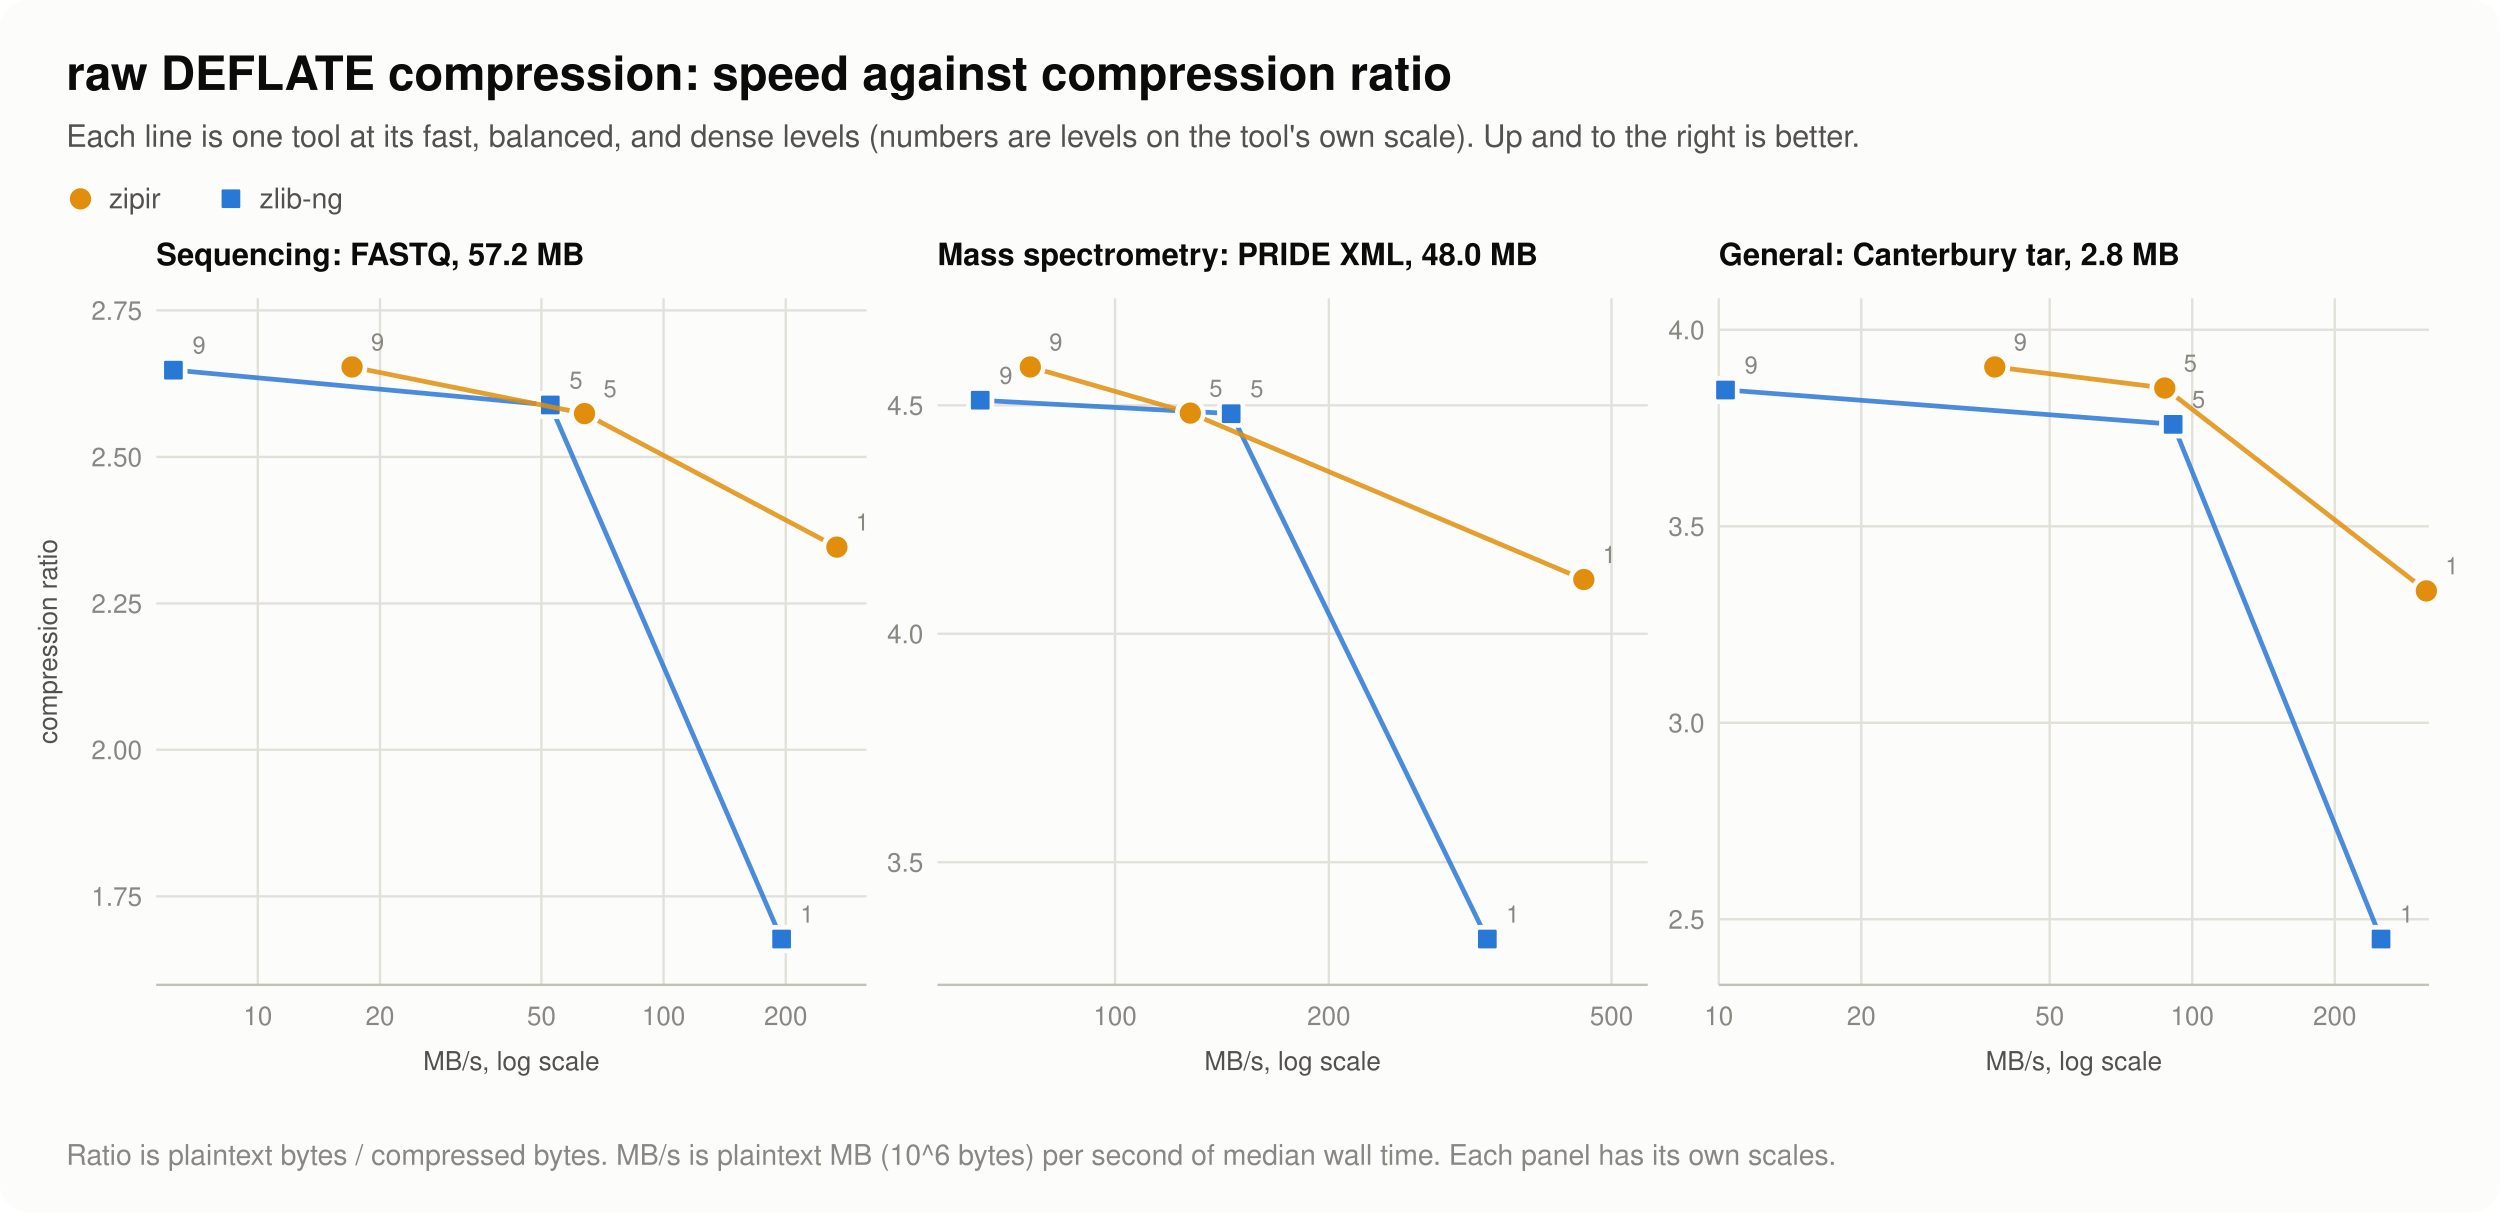
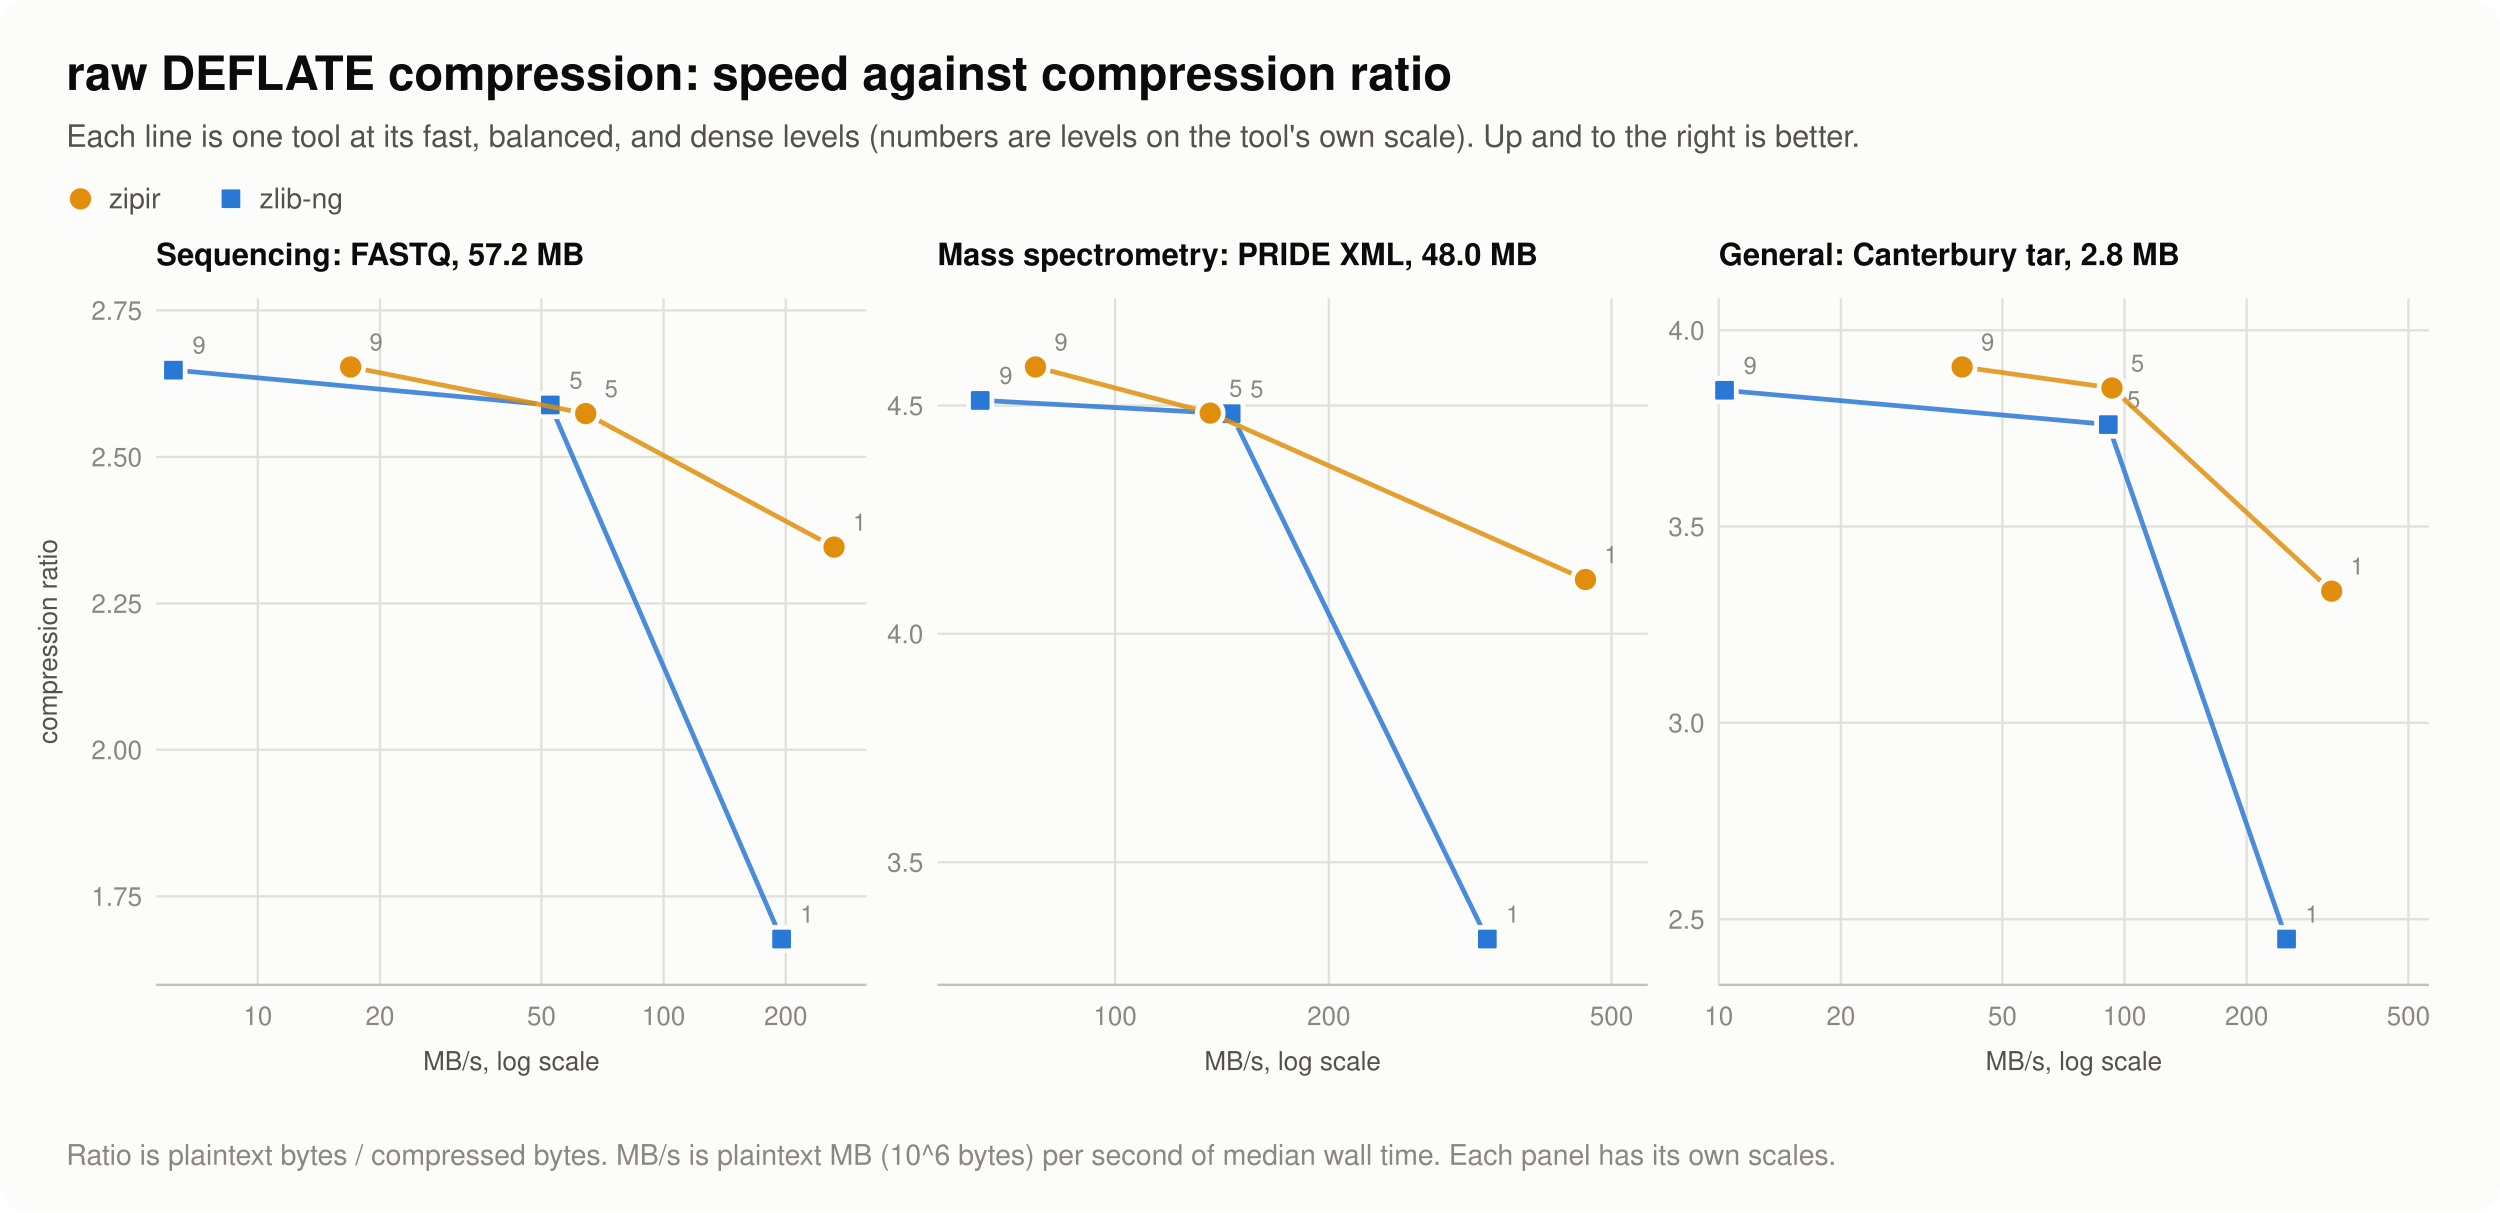
<svg xmlns="http://www.w3.org/2000/svg" viewBox="0 0 1056 512" width="1056" height="512" role="img" font-family="system-ui, -apple-system, &quot;Segoe UI&quot;, Helvetica, Arial, sans-serif">
  <rect width="1056" height="512" rx="12" fill="#fcfcfb" />
  <text x="28.0" y="38.0" font-size="20" fill="#0b0b0b" text-anchor="start" font-weight="650">raw DEFLATE compression: speed against compression ratio</text>
  <text x="28.0" y="62.0" font-size="13" fill="#52514e" text-anchor="start" font-weight="400">Each line is one tool at its fast, balanced, and dense levels (numbers are levels on the tool's own scale). Up and to the right is better.</text>
  <circle cx="34.0" cy="84.0" r="5.5" fill="#e08e0b" stroke="#fcfcfb" stroke-width="2" />
  <text x="46.0" y="88.0" font-size="12" fill="#52514e" text-anchor="start" font-weight="400">zipir</text>
  <rect x="92.6" y="79.0" width="9.9" height="9.9" rx="1.5" fill="#2a78d6" stroke="#fcfcfb" stroke-width="2" />
  <text x="109.6" y="88.0" font-size="12" fill="#52514e" text-anchor="start" font-weight="400">zlib-ng</text>
  <text x="66.0" y="112.0" font-size="13" fill="#0b0b0b" text-anchor="start" font-weight="600">Sequencing: FASTQ, 57.2 MB</text>
  <line x1="108.9" y1="126.0" x2="108.9" y2="416.0" stroke="#e1e0d9" stroke-width="1" />
  <text x="108.9" y="433.0" font-size="11" fill="#898781" text-anchor="middle" font-weight="400">10</text>
  <line x1="160.5" y1="126.0" x2="160.5" y2="416.0" stroke="#e1e0d9" stroke-width="1" />
  <text x="160.5" y="433.0" font-size="11" fill="#898781" text-anchor="middle" font-weight="400">20</text>
  <line x1="228.7" y1="126.0" x2="228.7" y2="416.0" stroke="#e1e0d9" stroke-width="1" />
  <text x="228.7" y="433.0" font-size="11" fill="#898781" text-anchor="middle" font-weight="400">50</text>
  <line x1="280.3" y1="126.0" x2="280.3" y2="416.0" stroke="#e1e0d9" stroke-width="1" />
  <text x="280.3" y="433.0" font-size="11" fill="#898781" text-anchor="middle" font-weight="400">100</text>
  <line x1="331.9" y1="126.0" x2="331.9" y2="416.0" stroke="#e1e0d9" stroke-width="1" />
  <text x="331.9" y="433.0" font-size="11" fill="#898781" text-anchor="middle" font-weight="400">200</text>
  <line x1="66.0" y1="378.6" x2="366.0" y2="378.6" stroke="#e1e0d9" stroke-width="1" />
  <text x="60.0" y="382.6" font-size="11" fill="#898781" text-anchor="end" font-weight="400">1.75</text>
  <line x1="66.0" y1="316.7" x2="366.0" y2="316.7" stroke="#e1e0d9" stroke-width="1" />
  <text x="60.0" y="320.7" font-size="11" fill="#898781" text-anchor="end" font-weight="400">2.00</text>
  <line x1="66.0" y1="254.9" x2="366.0" y2="254.9" stroke="#e1e0d9" stroke-width="1" />
  <text x="60.0" y="258.9" font-size="11" fill="#898781" text-anchor="end" font-weight="400">2.25</text>
  <line x1="66.0" y1="193.0" x2="366.0" y2="193.0" stroke="#e1e0d9" stroke-width="1" />
  <text x="60.0" y="197.0" font-size="11" fill="#898781" text-anchor="end" font-weight="400">2.50</text>
  <line x1="66.0" y1="131.1" x2="366.0" y2="131.1" stroke="#e1e0d9" stroke-width="1" />
  <text x="60.0" y="135.1" font-size="11" fill="#898781" text-anchor="end" font-weight="400">2.75</text>
  <line x1="66.0" y1="416.0" x2="366.0" y2="416.0" stroke="#c3c2b7" stroke-width="1" />
  <path d="M330.1,396.7 L232.5,171.1 L73.3,156.3" fill="none" stroke="#2a78d6" stroke-width="2" stroke-linejoin="round" stroke-linecap="round" opacity="0.85" />
  <rect x="325.2" y="391.7" width="9.9" height="9.9" rx="1.5" fill="#2a78d6" stroke="#fcfcfb" stroke-width="2" />
  <text x="338.1" y="389.7" font-size="10" fill="#898781" text-anchor="start" font-weight="400">1</text>
  <rect x="227.5" y="166.1" width="9.9" height="9.9" rx="1.5" fill="#2a78d6" stroke="#fcfcfb" stroke-width="2" />
  <text x="240.5" y="164.1" font-size="10" fill="#898781" text-anchor="start" font-weight="400">5</text>
  <rect x="68.3" y="151.4" width="9.9" height="9.9" rx="1.5" fill="#2a78d6" stroke="#fcfcfb" stroke-width="2" />
  <text x="81.3" y="149.3" font-size="10" fill="#898781" text-anchor="start" font-weight="400">9</text>
-   <path d="M353.5,231.1 L246.9,174.7 L148.7,155.0" fill="none" stroke="#e08e0b" stroke-width="2" stroke-linejoin="round" stroke-linecap="round" opacity="0.85" />
-   <circle cx="353.5" cy="231.1" r="5.5" fill="#e08e0b" stroke="#fcfcfb" stroke-width="2" />
-   <text x="361.5" y="224.1" font-size="10" fill="#898781" text-anchor="start" font-weight="400">1</text>
-   <circle cx="246.9" cy="174.7" r="5.5" fill="#e08e0b" stroke="#fcfcfb" stroke-width="2" />
-   <text x="254.9" y="167.7" font-size="10" fill="#898781" text-anchor="start" font-weight="400">5</text>
-   <circle cx="148.7" cy="155.0" r="5.5" fill="#e08e0b" stroke="#fcfcfb" stroke-width="2" />
-   <text x="156.7" y="148.0" font-size="10" fill="#898781" text-anchor="start" font-weight="400">9</text>
+   <path d="M352.3,231.1 L247.4,174.7 L148.1,155.0" fill="none" stroke="#e08e0b" stroke-width="2" stroke-linejoin="round" stroke-linecap="round" opacity="0.85" />
+   <circle cx="352.3" cy="231.1" r="5.5" fill="#e08e0b" stroke="#fcfcfb" stroke-width="2" />
+   <text x="360.3" y="224.1" font-size="10" fill="#898781" text-anchor="start" font-weight="400">1</text>
+   <circle cx="247.4" cy="174.7" r="5.5" fill="#e08e0b" stroke="#fcfcfb" stroke-width="2" />
+   <text x="255.4" y="167.7" font-size="10" fill="#898781" text-anchor="start" font-weight="400">5</text>
+   <circle cx="148.1" cy="155.0" r="5.5" fill="#e08e0b" stroke="#fcfcfb" stroke-width="2" />
+   <text x="156.1" y="148.0" font-size="10" fill="#898781" text-anchor="start" font-weight="400">9</text>
  <text x="216.0" y="452.0" font-size="11" fill="#52514e" text-anchor="middle" font-weight="400">MB/s, log scale</text>
  <text x="396.0" y="112.0" font-size="13" fill="#0b0b0b" text-anchor="start" font-weight="600">Mass spectrometry: PRIDE XML, 48.0 MB</text>
  <line x1="471.0" y1="126.0" x2="471.0" y2="416.0" stroke="#e1e0d9" stroke-width="1" />
  <text x="471.0" y="433.0" font-size="11" fill="#898781" text-anchor="middle" font-weight="400">100</text>
  <line x1="561.3" y1="126.0" x2="561.3" y2="416.0" stroke="#e1e0d9" stroke-width="1" />
  <text x="561.3" y="433.0" font-size="11" fill="#898781" text-anchor="middle" font-weight="400">200</text>
  <line x1="680.7" y1="126.0" x2="680.7" y2="416.0" stroke="#e1e0d9" stroke-width="1" />
  <text x="680.7" y="433.0" font-size="11" fill="#898781" text-anchor="middle" font-weight="400">500</text>
  <line x1="396.0" y1="364.2" x2="696.0" y2="364.2" stroke="#e1e0d9" stroke-width="1" />
  <text x="390.0" y="368.2" font-size="11" fill="#898781" text-anchor="end" font-weight="400">3.5</text>
  <line x1="396.0" y1="267.7" x2="696.0" y2="267.7" stroke="#e1e0d9" stroke-width="1" />
  <text x="390.0" y="271.7" font-size="11" fill="#898781" text-anchor="end" font-weight="400">4.0</text>
-   <line x1="396.0" y1="171.2" x2="696.0" y2="171.2" stroke="#e1e0d9" stroke-width="1" />
-   <text x="390.0" y="175.2" font-size="11" fill="#898781" text-anchor="end" font-weight="400">4.5</text>
+   <line x1="396.0" y1="171.3" x2="696.0" y2="171.3" stroke="#e1e0d9" stroke-width="1" />
+   <text x="390.0" y="175.3" font-size="11" fill="#898781" text-anchor="end" font-weight="400">4.5</text>
  <line x1="396.0" y1="416.0" x2="696.0" y2="416.0" stroke="#c3c2b7" stroke-width="1" />
-   <path d="M628.2,396.7 L520.1,174.7 L414.1,169.1" fill="none" stroke="#2a78d6" stroke-width="2" stroke-linejoin="round" stroke-linecap="round" opacity="0.85" />
+   <path d="M628.2,396.7 L520.1,174.8 L414.1,169.1" fill="none" stroke="#2a78d6" stroke-width="2" stroke-linejoin="round" stroke-linecap="round" opacity="0.85" />
  <rect x="623.3" y="391.7" width="9.9" height="9.9" rx="1.5" fill="#2a78d6" stroke="#fcfcfb" stroke-width="2" />
  <text x="636.2" y="389.7" font-size="10" fill="#898781" text-anchor="start" font-weight="400">1</text>
  <rect x="515.1" y="169.8" width="9.9" height="9.9" rx="1.5" fill="#2a78d6" stroke="#fcfcfb" stroke-width="2" />
-   <text x="528.1" y="167.7" font-size="10" fill="#898781" text-anchor="start" font-weight="400">5</text>
-   <rect x="409.1" y="164.1" width="9.9" height="9.9" rx="1.5" fill="#2a78d6" stroke="#fcfcfb" stroke-width="2" />
+   <text x="528.1" y="167.8" font-size="10" fill="#898781" text-anchor="start" font-weight="400">5</text>
+   <rect x="409.1" y="164.2" width="9.9" height="9.9" rx="1.5" fill="#2a78d6" stroke="#fcfcfb" stroke-width="2" />
  <text x="422.1" y="162.1" font-size="10" fill="#898781" text-anchor="start" font-weight="400">9</text>
-   <path d="M669.0,244.8 L502.8,174.5 L435.2,155.0" fill="none" stroke="#e08e0b" stroke-width="2" stroke-linejoin="round" stroke-linecap="round" opacity="0.85" />
-   <circle cx="669.0" cy="244.8" r="5.5" fill="#e08e0b" stroke="#fcfcfb" stroke-width="2" />
-   <text x="677.0" y="237.8" font-size="10" fill="#898781" text-anchor="start" font-weight="400">1</text>
-   <circle cx="502.8" cy="174.5" r="5.5" fill="#e08e0b" stroke="#fcfcfb" stroke-width="2" />
-   <text x="510.8" y="167.5" font-size="10" fill="#898781" text-anchor="start" font-weight="400">5</text>
-   <circle cx="435.2" cy="155.0" r="5.5" fill="#e08e0b" stroke="#fcfcfb" stroke-width="2" />
-   <text x="443.2" y="148.0" font-size="10" fill="#898781" text-anchor="start" font-weight="400">9</text>
+   <path d="M669.7,244.8 L511.2,174.5 L437.4,155.0" fill="none" stroke="#e08e0b" stroke-width="2" stroke-linejoin="round" stroke-linecap="round" opacity="0.85" />
+   <circle cx="669.7" cy="244.8" r="5.5" fill="#e08e0b" stroke="#fcfcfb" stroke-width="2" />
+   <text x="677.7" y="237.8" font-size="10" fill="#898781" text-anchor="start" font-weight="400">1</text>
+   <circle cx="511.2" cy="174.5" r="5.5" fill="#e08e0b" stroke="#fcfcfb" stroke-width="2" />
+   <text x="519.2" y="167.5" font-size="10" fill="#898781" text-anchor="start" font-weight="400">5</text>
+   <circle cx="437.4" cy="155.0" r="5.5" fill="#e08e0b" stroke="#fcfcfb" stroke-width="2" />
+   <text x="445.4" y="148.0" font-size="10" fill="#898781" text-anchor="start" font-weight="400">9</text>
  <text x="546.0" y="452.0" font-size="11" fill="#52514e" text-anchor="middle" font-weight="400">MB/s, log scale</text>
  <text x="726.0" y="112.0" font-size="13" fill="#0b0b0b" text-anchor="start" font-weight="600">General: Canterbury tar, 2.8 MB</text>
  <line x1="726.0" y1="126.0" x2="726.0" y2="416.0" stroke="#e1e0d9" stroke-width="1" />
  <text x="726.0" y="433.0" font-size="11" fill="#898781" text-anchor="middle" font-weight="400">10</text>
-   <line x1="786.2" y1="126.0" x2="786.2" y2="416.0" stroke="#e1e0d9" stroke-width="1" />
-   <text x="786.2" y="433.0" font-size="11" fill="#898781" text-anchor="middle" font-weight="400">20</text>
-   <line x1="865.8" y1="126.0" x2="865.8" y2="416.0" stroke="#e1e0d9" stroke-width="1" />
-   <text x="865.8" y="433.0" font-size="11" fill="#898781" text-anchor="middle" font-weight="400">50</text>
-   <line x1="926.0" y1="126.0" x2="926.0" y2="416.0" stroke="#e1e0d9" stroke-width="1" />
-   <text x="926.0" y="433.0" font-size="11" fill="#898781" text-anchor="middle" font-weight="400">100</text>
-   <line x1="986.2" y1="126.0" x2="986.2" y2="416.0" stroke="#e1e0d9" stroke-width="1" />
-   <text x="986.2" y="433.0" font-size="11" fill="#898781" text-anchor="middle" font-weight="400">200</text>
+   <line x1="777.6" y1="126.0" x2="777.6" y2="416.0" stroke="#e1e0d9" stroke-width="1" />
+   <text x="777.6" y="433.0" font-size="11" fill="#898781" text-anchor="middle" font-weight="400">20</text>
+   <line x1="845.8" y1="126.0" x2="845.8" y2="416.0" stroke="#e1e0d9" stroke-width="1" />
+   <text x="845.8" y="433.0" font-size="11" fill="#898781" text-anchor="middle" font-weight="400">50</text>
+   <line x1="897.4" y1="126.0" x2="897.4" y2="416.0" stroke="#e1e0d9" stroke-width="1" />
+   <text x="897.4" y="433.0" font-size="11" fill="#898781" text-anchor="middle" font-weight="400">100</text>
+   <line x1="949.0" y1="126.0" x2="949.0" y2="416.0" stroke="#e1e0d9" stroke-width="1" />
+   <text x="949.0" y="433.0" font-size="11" fill="#898781" text-anchor="middle" font-weight="400">200</text>
+   <line x1="1017.3" y1="126.0" x2="1017.3" y2="416.0" stroke="#e1e0d9" stroke-width="1" />
+   <text x="1017.3" y="433.0" font-size="11" fill="#898781" text-anchor="middle" font-weight="400">500</text>
  <line x1="726.0" y1="388.3" x2="1026.0" y2="388.3" stroke="#e1e0d9" stroke-width="1" />
  <text x="720.0" y="392.3" font-size="11" fill="#898781" text-anchor="end" font-weight="400">2.5</text>
  <line x1="726.0" y1="305.3" x2="1026.0" y2="305.3" stroke="#e1e0d9" stroke-width="1" />
  <text x="720.0" y="309.3" font-size="11" fill="#898781" text-anchor="end" font-weight="400">3.0</text>
-   <line x1="726.0" y1="222.3" x2="1026.0" y2="222.3" stroke="#e1e0d9" stroke-width="1" />
-   <text x="720.0" y="226.3" font-size="11" fill="#898781" text-anchor="end" font-weight="400">3.5</text>
-   <line x1="726.0" y1="139.3" x2="1026.0" y2="139.3" stroke="#e1e0d9" stroke-width="1" />
-   <text x="720.0" y="143.3" font-size="11" fill="#898781" text-anchor="end" font-weight="400">4.0</text>
+   <line x1="726.0" y1="222.4" x2="1026.0" y2="222.4" stroke="#e1e0d9" stroke-width="1" />
+   <text x="720.0" y="226.4" font-size="11" fill="#898781" text-anchor="end" font-weight="400">3.5</text>
+   <line x1="726.0" y1="139.5" x2="1026.0" y2="139.5" stroke="#e1e0d9" stroke-width="1" />
+   <text x="720.0" y="143.5" font-size="11" fill="#898781" text-anchor="end" font-weight="400">4.0</text>
  <line x1="726.0" y1="416.0" x2="1026.0" y2="416.0" stroke="#c3c2b7" stroke-width="1" />
-   <path d="M1005.8,396.7 L917.9,179.2 L728.9,164.7" fill="none" stroke="#2a78d6" stroke-width="2" stroke-linejoin="round" stroke-linecap="round" opacity="0.85" />
-   <rect x="1000.8" y="391.7" width="9.9" height="9.9" rx="1.5" fill="#2a78d6" stroke="#fcfcfb" stroke-width="2" />
-   <text x="1013.8" y="389.7" font-size="10" fill="#898781" text-anchor="start" font-weight="400">1</text>
-   <rect x="913.0" y="174.3" width="9.9" height="9.9" rx="1.5" fill="#2a78d6" stroke="#fcfcfb" stroke-width="2" />
-   <text x="925.9" y="172.2" font-size="10" fill="#898781" text-anchor="start" font-weight="400">5</text>
-   <rect x="723.9" y="159.8" width="9.9" height="9.9" rx="1.5" fill="#2a78d6" stroke="#fcfcfb" stroke-width="2" />
-   <text x="736.9" y="157.7" font-size="10" fill="#898781" text-anchor="start" font-weight="400">9</text>
-   <path d="M1024.9,249.6 L914.4,163.9 L842.6,155.0" fill="none" stroke="#e08e0b" stroke-width="2" stroke-linejoin="round" stroke-linecap="round" opacity="0.85" />
-   <circle cx="1024.9" cy="249.6" r="5.5" fill="#e08e0b" stroke="#fcfcfb" stroke-width="2" />
-   <text x="1032.9" y="242.6" font-size="10" fill="#898781" text-anchor="start" font-weight="400">1</text>
-   <circle cx="914.4" cy="163.9" r="5.5" fill="#e08e0b" stroke="#fcfcfb" stroke-width="2" />
-   <text x="922.4" y="156.9" font-size="10" fill="#898781" text-anchor="start" font-weight="400">5</text>
-   <circle cx="842.6" cy="155.0" r="5.5" fill="#e08e0b" stroke="#fcfcfb" stroke-width="2" />
-   <text x="850.6" y="148.0" font-size="10" fill="#898781" text-anchor="start" font-weight="400">9</text>
+   <path d="M965.8,396.7 L890.5,179.3 L728.5,164.9" fill="none" stroke="#2a78d6" stroke-width="2" stroke-linejoin="round" stroke-linecap="round" opacity="0.85" />
+   <rect x="960.9" y="391.7" width="9.9" height="9.9" rx="1.5" fill="#2a78d6" stroke="#fcfcfb" stroke-width="2" />
+   <text x="973.8" y="389.7" font-size="10" fill="#898781" text-anchor="start" font-weight="400">1</text>
+   <rect x="885.6" y="174.4" width="9.9" height="9.9" rx="1.5" fill="#2a78d6" stroke="#fcfcfb" stroke-width="2" />
+   <text x="898.5" y="172.3" font-size="10" fill="#898781" text-anchor="start" font-weight="400">5</text>
+   <rect x="723.5" y="159.9" width="9.9" height="9.9" rx="1.5" fill="#2a78d6" stroke="#fcfcfb" stroke-width="2" />
+   <text x="736.5" y="157.9" font-size="10" fill="#898781" text-anchor="start" font-weight="400">9</text>
+   <path d="M984.9,249.7 L892.1,163.9 L828.8,155.0" fill="none" stroke="#e08e0b" stroke-width="2" stroke-linejoin="round" stroke-linecap="round" opacity="0.85" />
+   <circle cx="984.9" cy="249.7" r="5.5" fill="#e08e0b" stroke="#fcfcfb" stroke-width="2" />
+   <text x="992.9" y="242.7" font-size="10" fill="#898781" text-anchor="start" font-weight="400">1</text>
+   <circle cx="892.1" cy="163.9" r="5.5" fill="#e08e0b" stroke="#fcfcfb" stroke-width="2" />
+   <text x="900.1" y="156.9" font-size="10" fill="#898781" text-anchor="start" font-weight="400">5</text>
+   <circle cx="828.8" cy="155.0" r="5.5" fill="#e08e0b" stroke="#fcfcfb" stroke-width="2" />
+   <text x="836.8" y="148.0" font-size="10" fill="#898781" text-anchor="start" font-weight="400">9</text>
  <text x="876.0" y="452.0" font-size="11" fill="#52514e" text-anchor="middle" font-weight="400">MB/s, log scale</text>
  <text x="24.0" y="271.0" font-size="11" fill="#52514e" text-anchor="middle" font-weight="400" transform="rotate(-90 24 271.0)">compression ratio</text>
  <text x="28.0" y="492.0" font-size="12" fill="#898781" text-anchor="start" font-weight="400">Ratio is plaintext bytes / compressed bytes. MB/s is plaintext MB (10^6 bytes) per second of median wall time. Each panel has its own scales.</text>
</svg>
